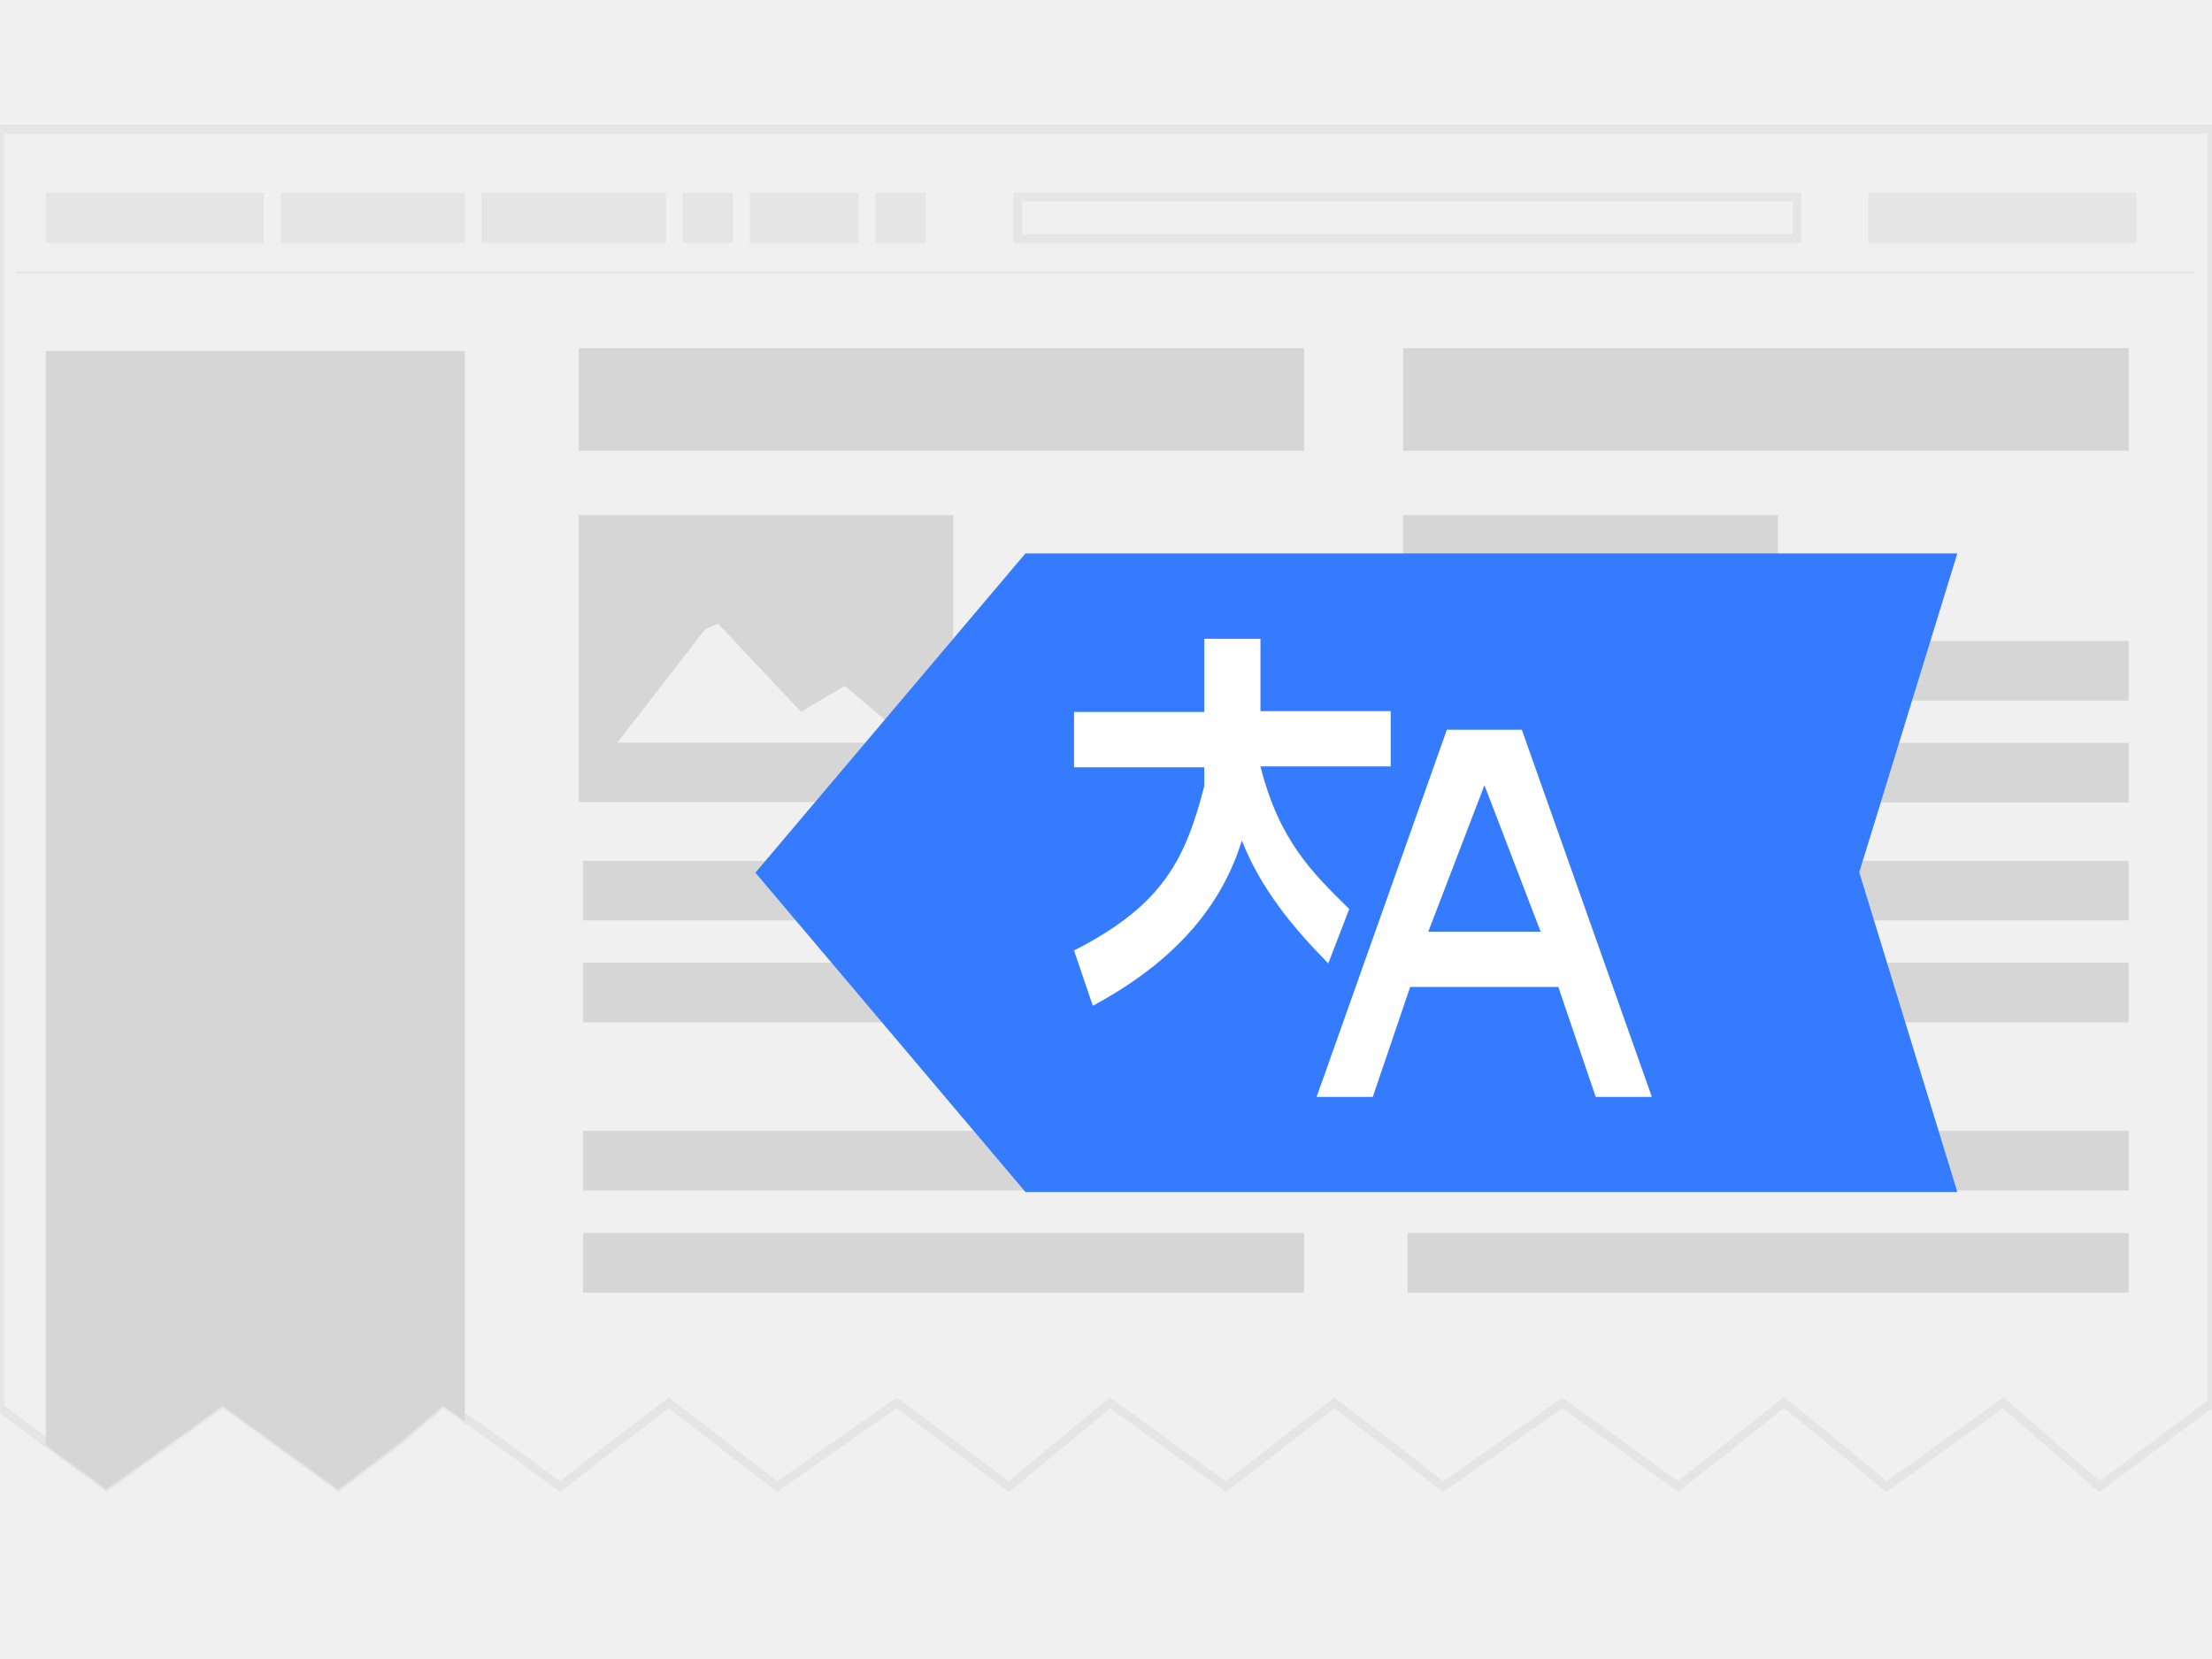
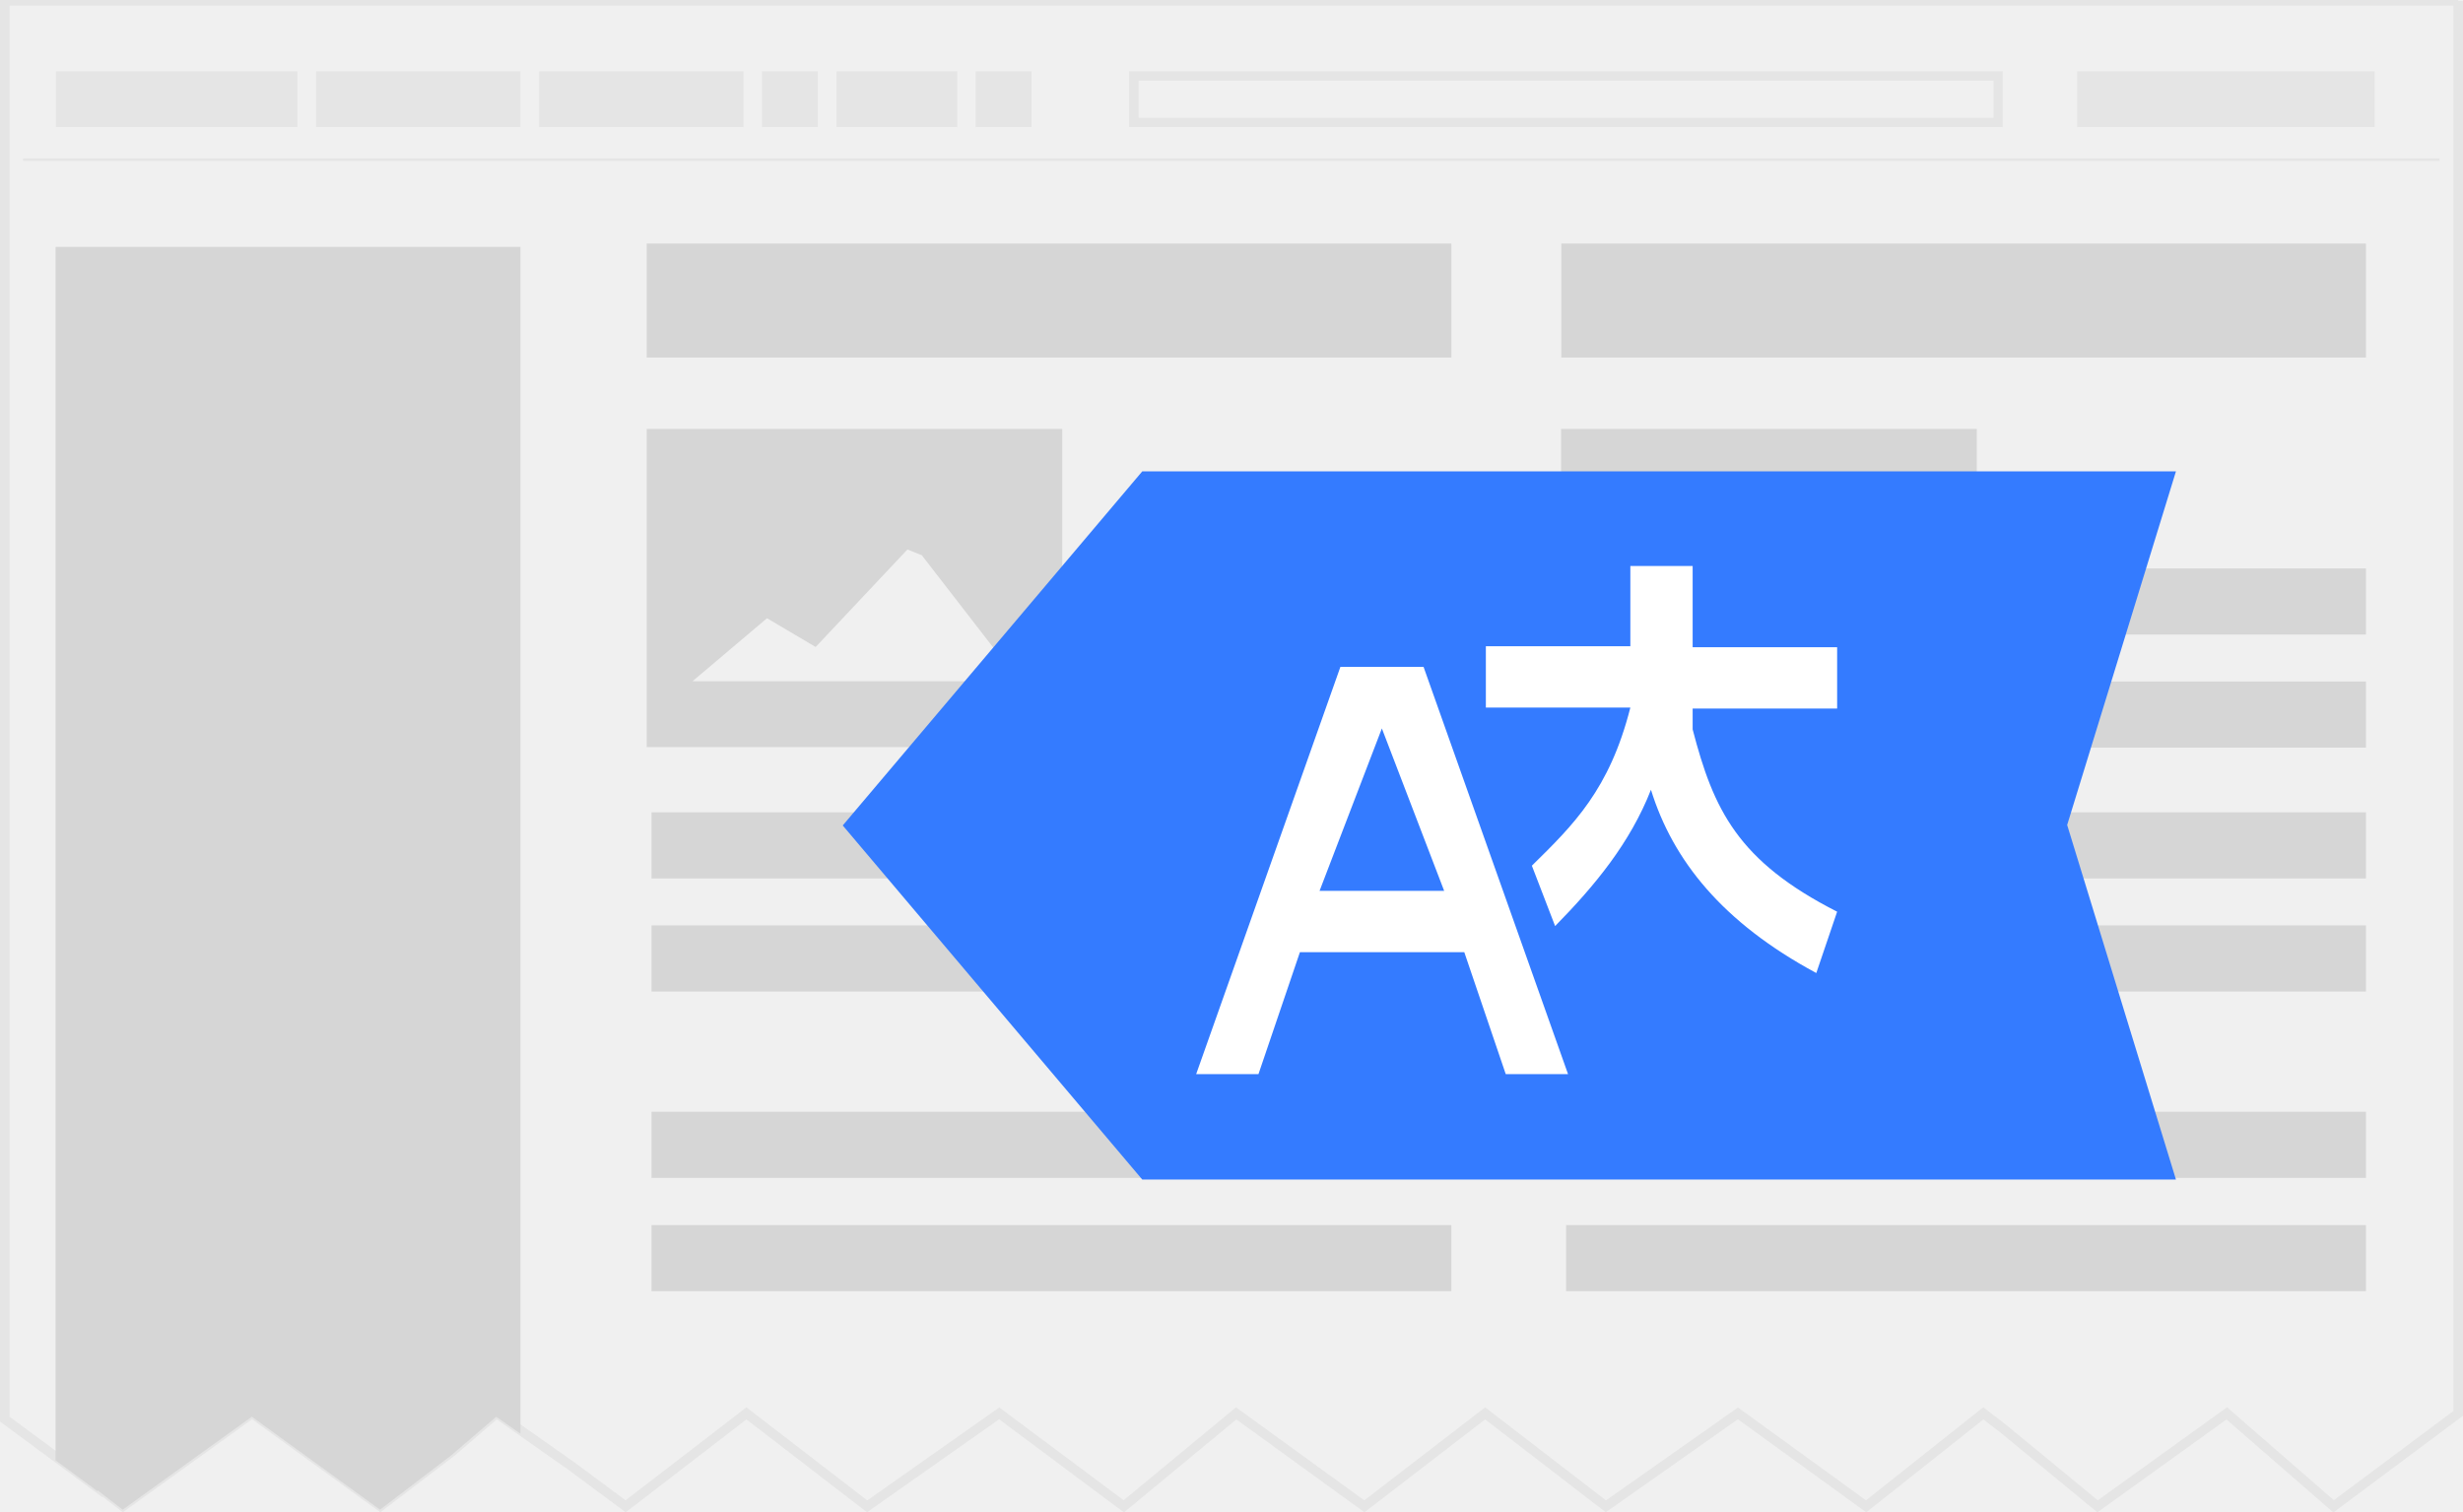
- <svg xmlns="http://www.w3.org/2000/svg" viewBox="0 0 1024 768" enable-background="new 0 0 1024 768">
-   <path fill="#E5E5E5" d="M223 89.2h85.3v23.3H223zM21.3 89.2h100.8v23.3H21.3zM316 89.2h23.3v23.3H316zM129.9 89.2h85.3v23.3h-85.3z" />
-   <path fill="none" stroke="#E5E5E5" stroke-width="4" stroke-miterlimit="10" d="M0 59.8v592l38.8 28.7v-.4l10.5 8.1 53.9-38.8 53.5 38.8 29.5-22.5 19-16.3 31.4 22.1 22.5 16.7 50.4-38.8 50.4 38.8 55.1-38.8 52 38.8 46.9-38.8 53.5 38.8 50.4-38.8 50.4 38.8 55.1-38.8 53.5 38.8 48.9-38.8 8.1 6.2 39.6 32.6 53.9-38.8 44.6 38.8 52-38.8V59.8H0z" />
-   <path fill="#E5E5E5" d="M469.2 112.5h364.6V89.2H469.2v23.3zm4-3.9V93.1H830v15.5H473.1h.1zM347.1 89.2h50.4v23.3h-50.4zM864.9 89.2H989v23.3H864.9zM405.2 89.2h23.3v23.3h-23.3z" />
-   <path fill="#E5E5E5" stroke="#E5E5E5" d="M7.6 126.1h1008.5" />
-   <g fill="#D6D6D6">
-     <path d="M649.6 161.1h335.8v47.6H649.6zM649.5 238.5v132.8H823V238.5H649.5zm154.3 105.3H667.5l40.7-52.6 6-2.4 38.3 40.7 20.3-12 31 26.3zM651.6 398.5h333.8v27.6H651.6zM651.6 445.7h333.8v27.6H651.6zM850.2 296.7h135.2v27.6H850.2zM850.2 343.9h135.2v27.6H850.2zM651.6 523.5h333.8v27.6H651.6zM651.6 570.8h333.8v27.6H651.6z" />
+ <svg xmlns="http://www.w3.org/2000/svg" viewBox="0 0 264 162" width="264" height="162">
+   <g id="g2995">
+     <path id="tools" d="M79.697 7.643h-21.908v5.984h21.908zm-47.823 0h-25.889v5.984h25.889zm55.784 0h-5.984v5.984h5.984zm-31.873 0h-21.908v5.984h21.908z" fill="#e5e5e5" />
+     <path id="page" d="M263.487.092v151.43l-13.355 9.965-11.455-9.965-13.843 9.965-10.171-8.373-2.08-1.592-12.559 9.965-13.741-9.965-14.152 9.965-12.944-9.965-12.944 9.965-13.741-9.965-12.046 9.965-13.355-9.965-14.152 9.965-12.944-9.965-12.944 9.965-5.779-4.289-8.065-5.676-4.88 4.186-7.577 5.779-13.741-9.965-13.843 9.965-2.697-2.08v.103l-9.965-7.371v-152.046h262.973z" stroke-miterlimit="10" stroke="#e5e5e5" stroke-width="1.027" fill="none" />
+     <path id="search" d="M121.021 7.643h93.642v5.984h-93.642v-5.984zm1.002 4.983h91.664v-3.981h-91.638v3.981zm-19.417-4.983h-12.944v5.984h12.944zm151.918 0h-31.873v5.984h31.873zm-143.956 0h-5.984v5.984h5.984z" fill="#e5e5e5" />
+     <path id="path10" d="M261.484 17.12h-259.017" fill="#e5e5e5" stroke="#e5e5e5" stroke-width=".257" />
+     <path id="path14" d="M253.599 26.109h-86.245v12.225h86.245zm-41.71 19.879v34.108h-44.561v-34.108h44.561zm-39.63 27.045h35.007l-10.453-13.509-1.541-.616-9.837 10.453-5.214-3.082-7.962 6.755zm81.339 14.049h-85.731v7.089h85.731zm0 12.123h-85.731v7.089h85.731zm0-38.268h-34.724v7.089h34.724zm0 12.123h-34.724v7.089h34.724zm0 46.127h-85.731v7.089h85.731zm0 12.148h-85.731v7.089h85.731z" fill="#d6d6d6" />
+     <path id="path18" d="M155.566 26.109h-86.245v12.225h86.245zm-41.71 19.879v34.108h-44.535v-34.108h44.535zm-39.63 27.045h35.032l-10.453-13.509-1.541-.616-9.837 10.453-5.214-3.082-7.988 6.755zm81.339 14.049h-85.731v7.089h85.731zm0 12.123h-85.731v7.089h85.731zm0-38.268h-34.724v7.089h34.724zm0 12.123h-34.724v7.089h34.724zm0 46.127h-85.731v7.089h85.731zm0 12.148h-85.731v7.089h85.731z" fill="#d6d6d6" />
+     <path id="controlBar" d="M55.785 153.704l-2.594-1.824-4.88 4.186-7.577 5.779-13.741-9.965-13.843 9.965-2.697-2.08v.103l-4.495-3.313v-130.087h49.826z" fill="#d6d6d6" />
+     <g id="cxlogo">
+       <path d="M122.434 126.454h110.798l-11.66-38.011 11.66-37.909h-110.798l-32.104 37.96z" id="path3000" fill="#347bff" />
+       <path d="M164.195 92.809c4.443-4.366 8.321-8.142 10.556-16.951h-15.487v-6.575h15.487v-8.604h6.678v8.707h15.487v6.575h-15.487v2.234c2.234 8.604 4.828 14.126 15.487 19.545l-2.234 6.575c-10.068-5.419-15.384-12.097-17.722-19.648-2.234 5.702-6.01 10.273-10.273 14.614l-2.491-6.472zm-20.521-21.317h8.912l15.487 43.662h-6.678l-4.443-13.073h-17.619l-4.443 13.073h-6.678l15.461-43.662zm11.121 24.014l-6.678-17.413-6.678 17.413h13.355z" id="path24" fill="#fff" />
+     </g>
  </g>
-   <g fill="#D6D6D6">
-     <path d="M267.9 161.1h335.8v47.6H267.9zM267.9 238.5v132.8h173.4V238.5H267.9zm154.3 105.3H285.8l40.7-52.6 6-2.4 38.3 40.7 20.3-12 31.1 26.3zM269.9 398.5h333.8v27.6H269.9zM269.9 445.7h333.8v27.6H269.9zM468.5 296.7h135.2v27.6H468.5zM468.5 343.9h135.2v27.6H468.5zM269.9 523.5h333.8v27.6H269.9zM269.9 570.8h333.8v27.6H269.9z" />
-   </g>
-   <path fill="#D6D6D6" d="M215.2 162.5h-194V669l17.5 12.9v-.4l10.5 8.1 53.9-38.8 53.5 38.8 29.5-22.5 19-16.3 10.1 7.1z" />
-   <path fill="#347BFF" d="M349.7 404l125-147.8h431.4l-45.4 147.6 45.4 148H474.7z" />
-   <path fill="#fff" d="M624.6 420.8c-17.3-17-32.4-31.7-41.1-66h60.3v-25.6h-60.3v-33.5h-26v33.9h-60.3v25.6h60.3v8.7c-8.7 33.5-18.8 55-60.3 76.1l8.7 25.6c39.2-21.1 59.9-47.1 69-76.5 8.7 22.2 23.4 40 40 56.9l9.7-25.2zm79.9-83h-34.7l-60.3 170h26l17.3-50.9h68.6l17.3 50.9h26l-60.2-170zm-43.3 93.5l26-67.8 26 67.8h-52z" />
</svg>
